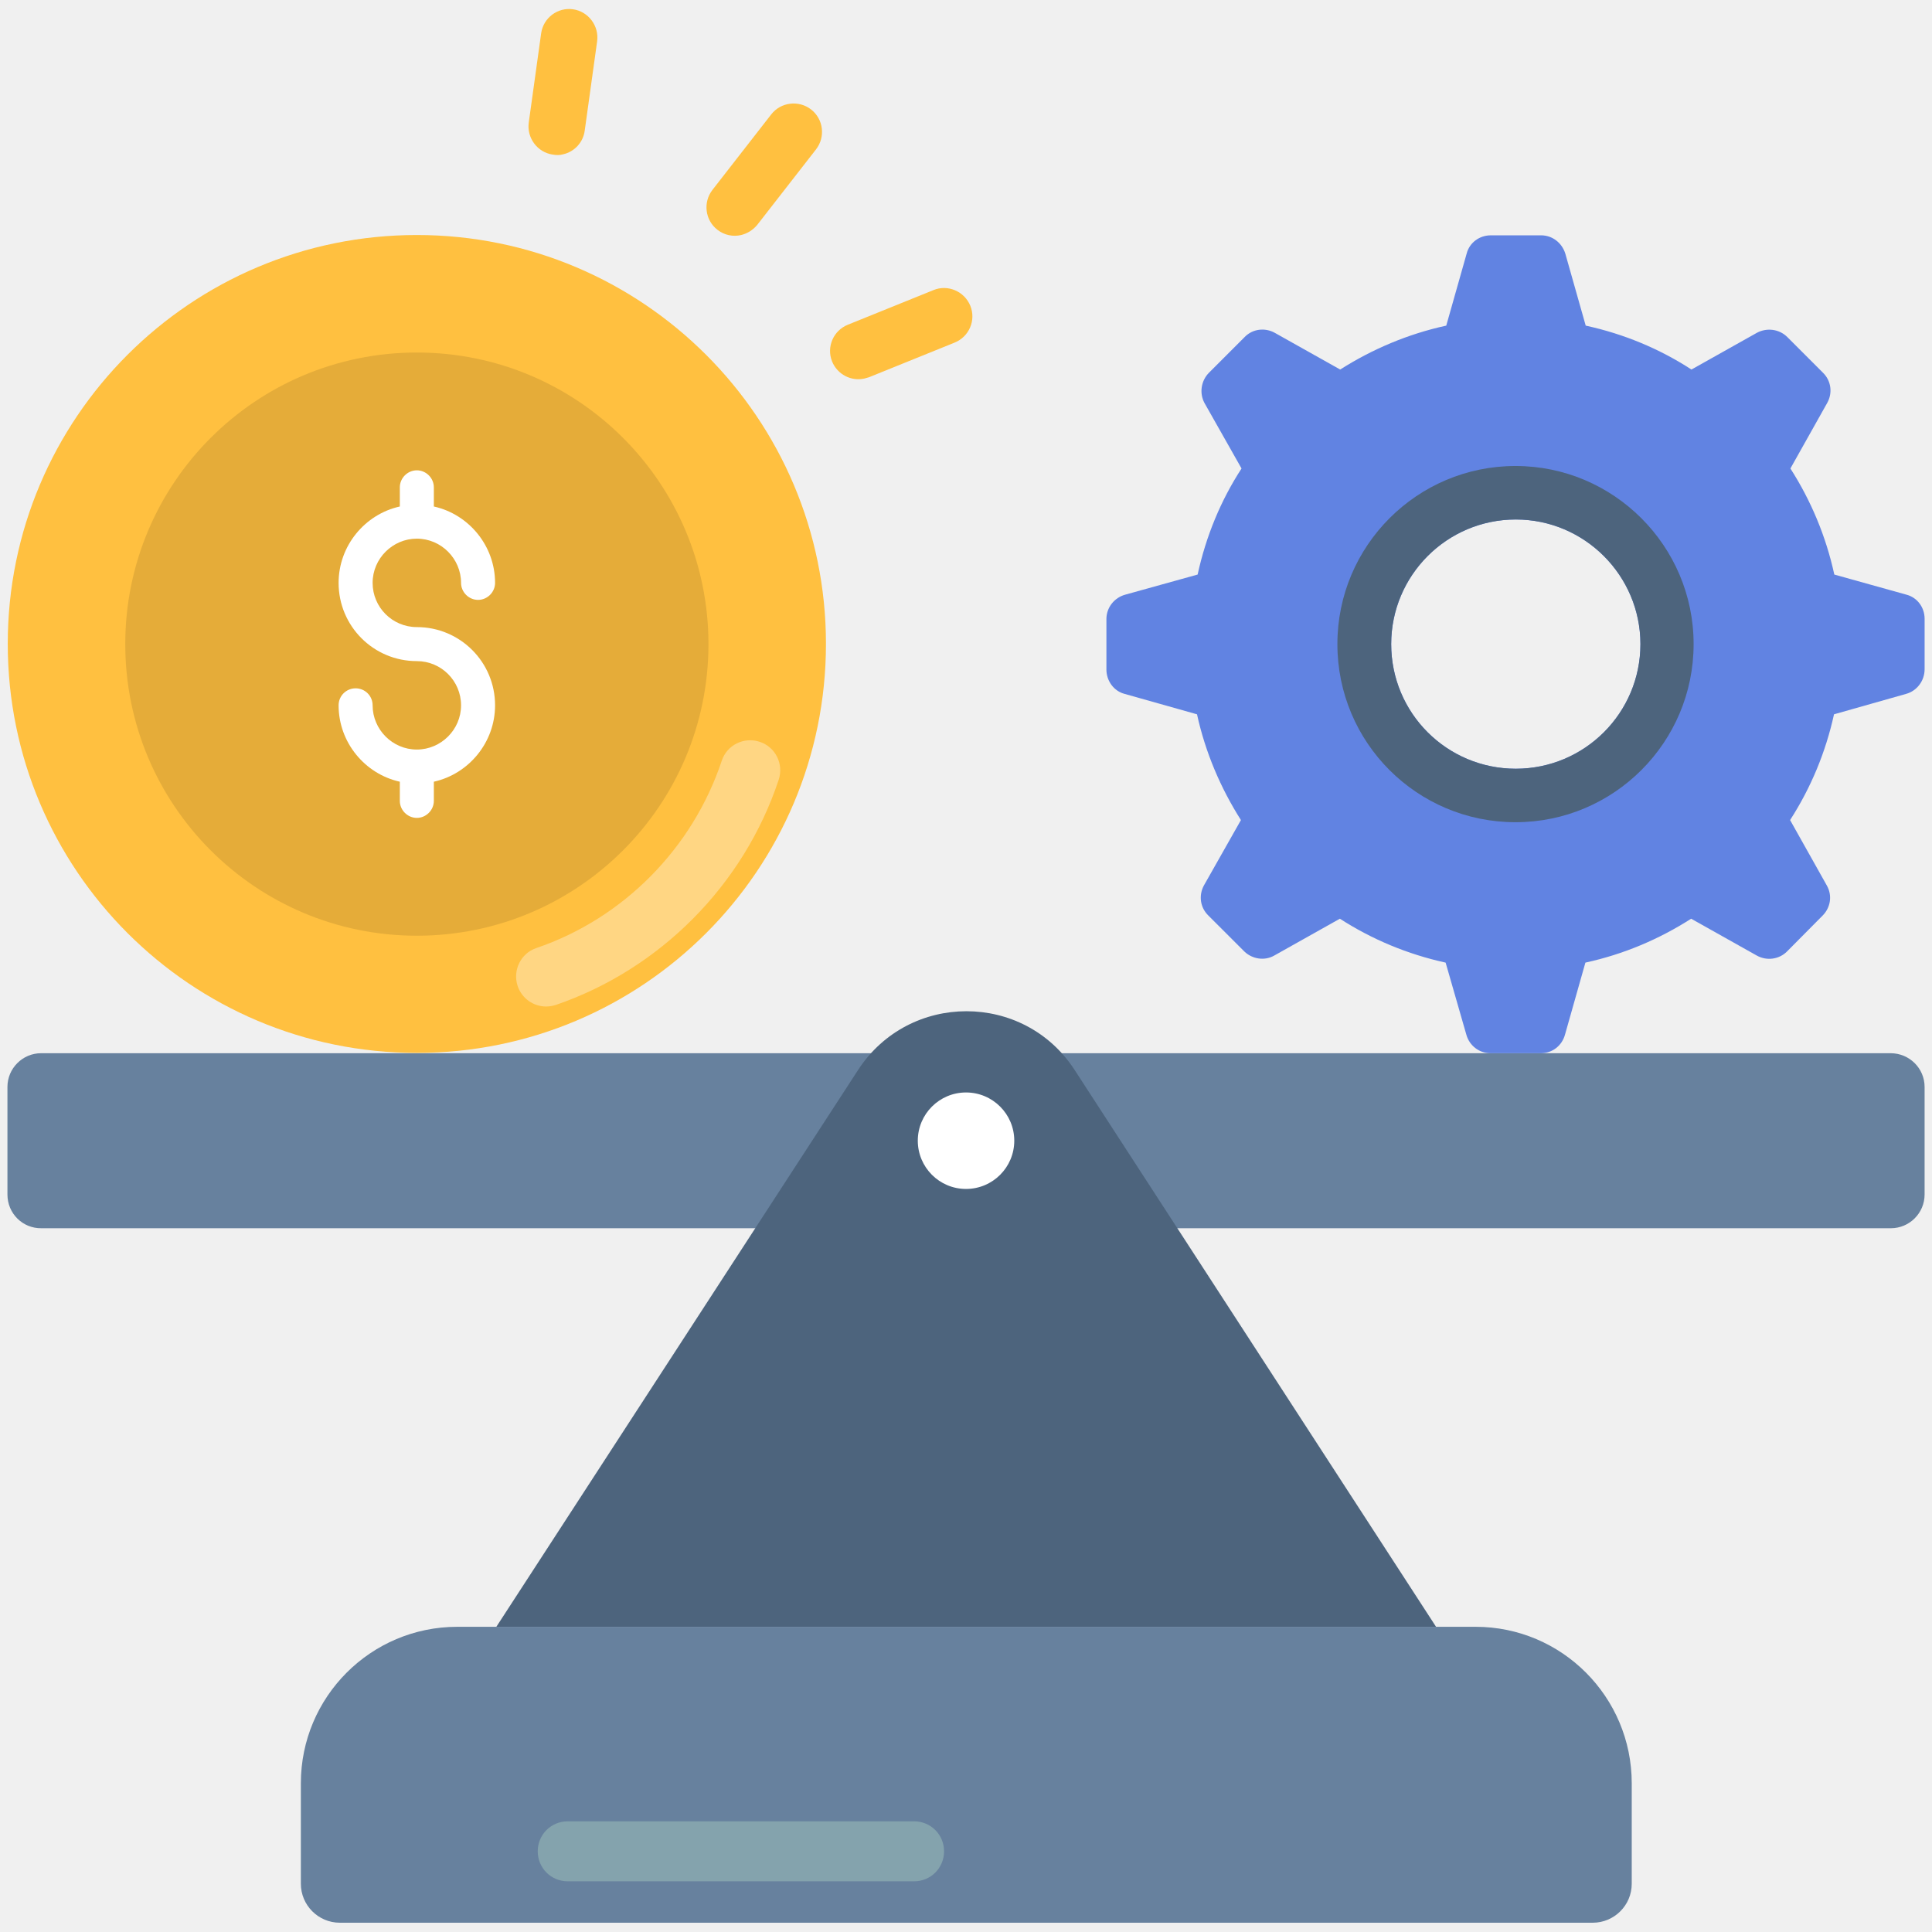
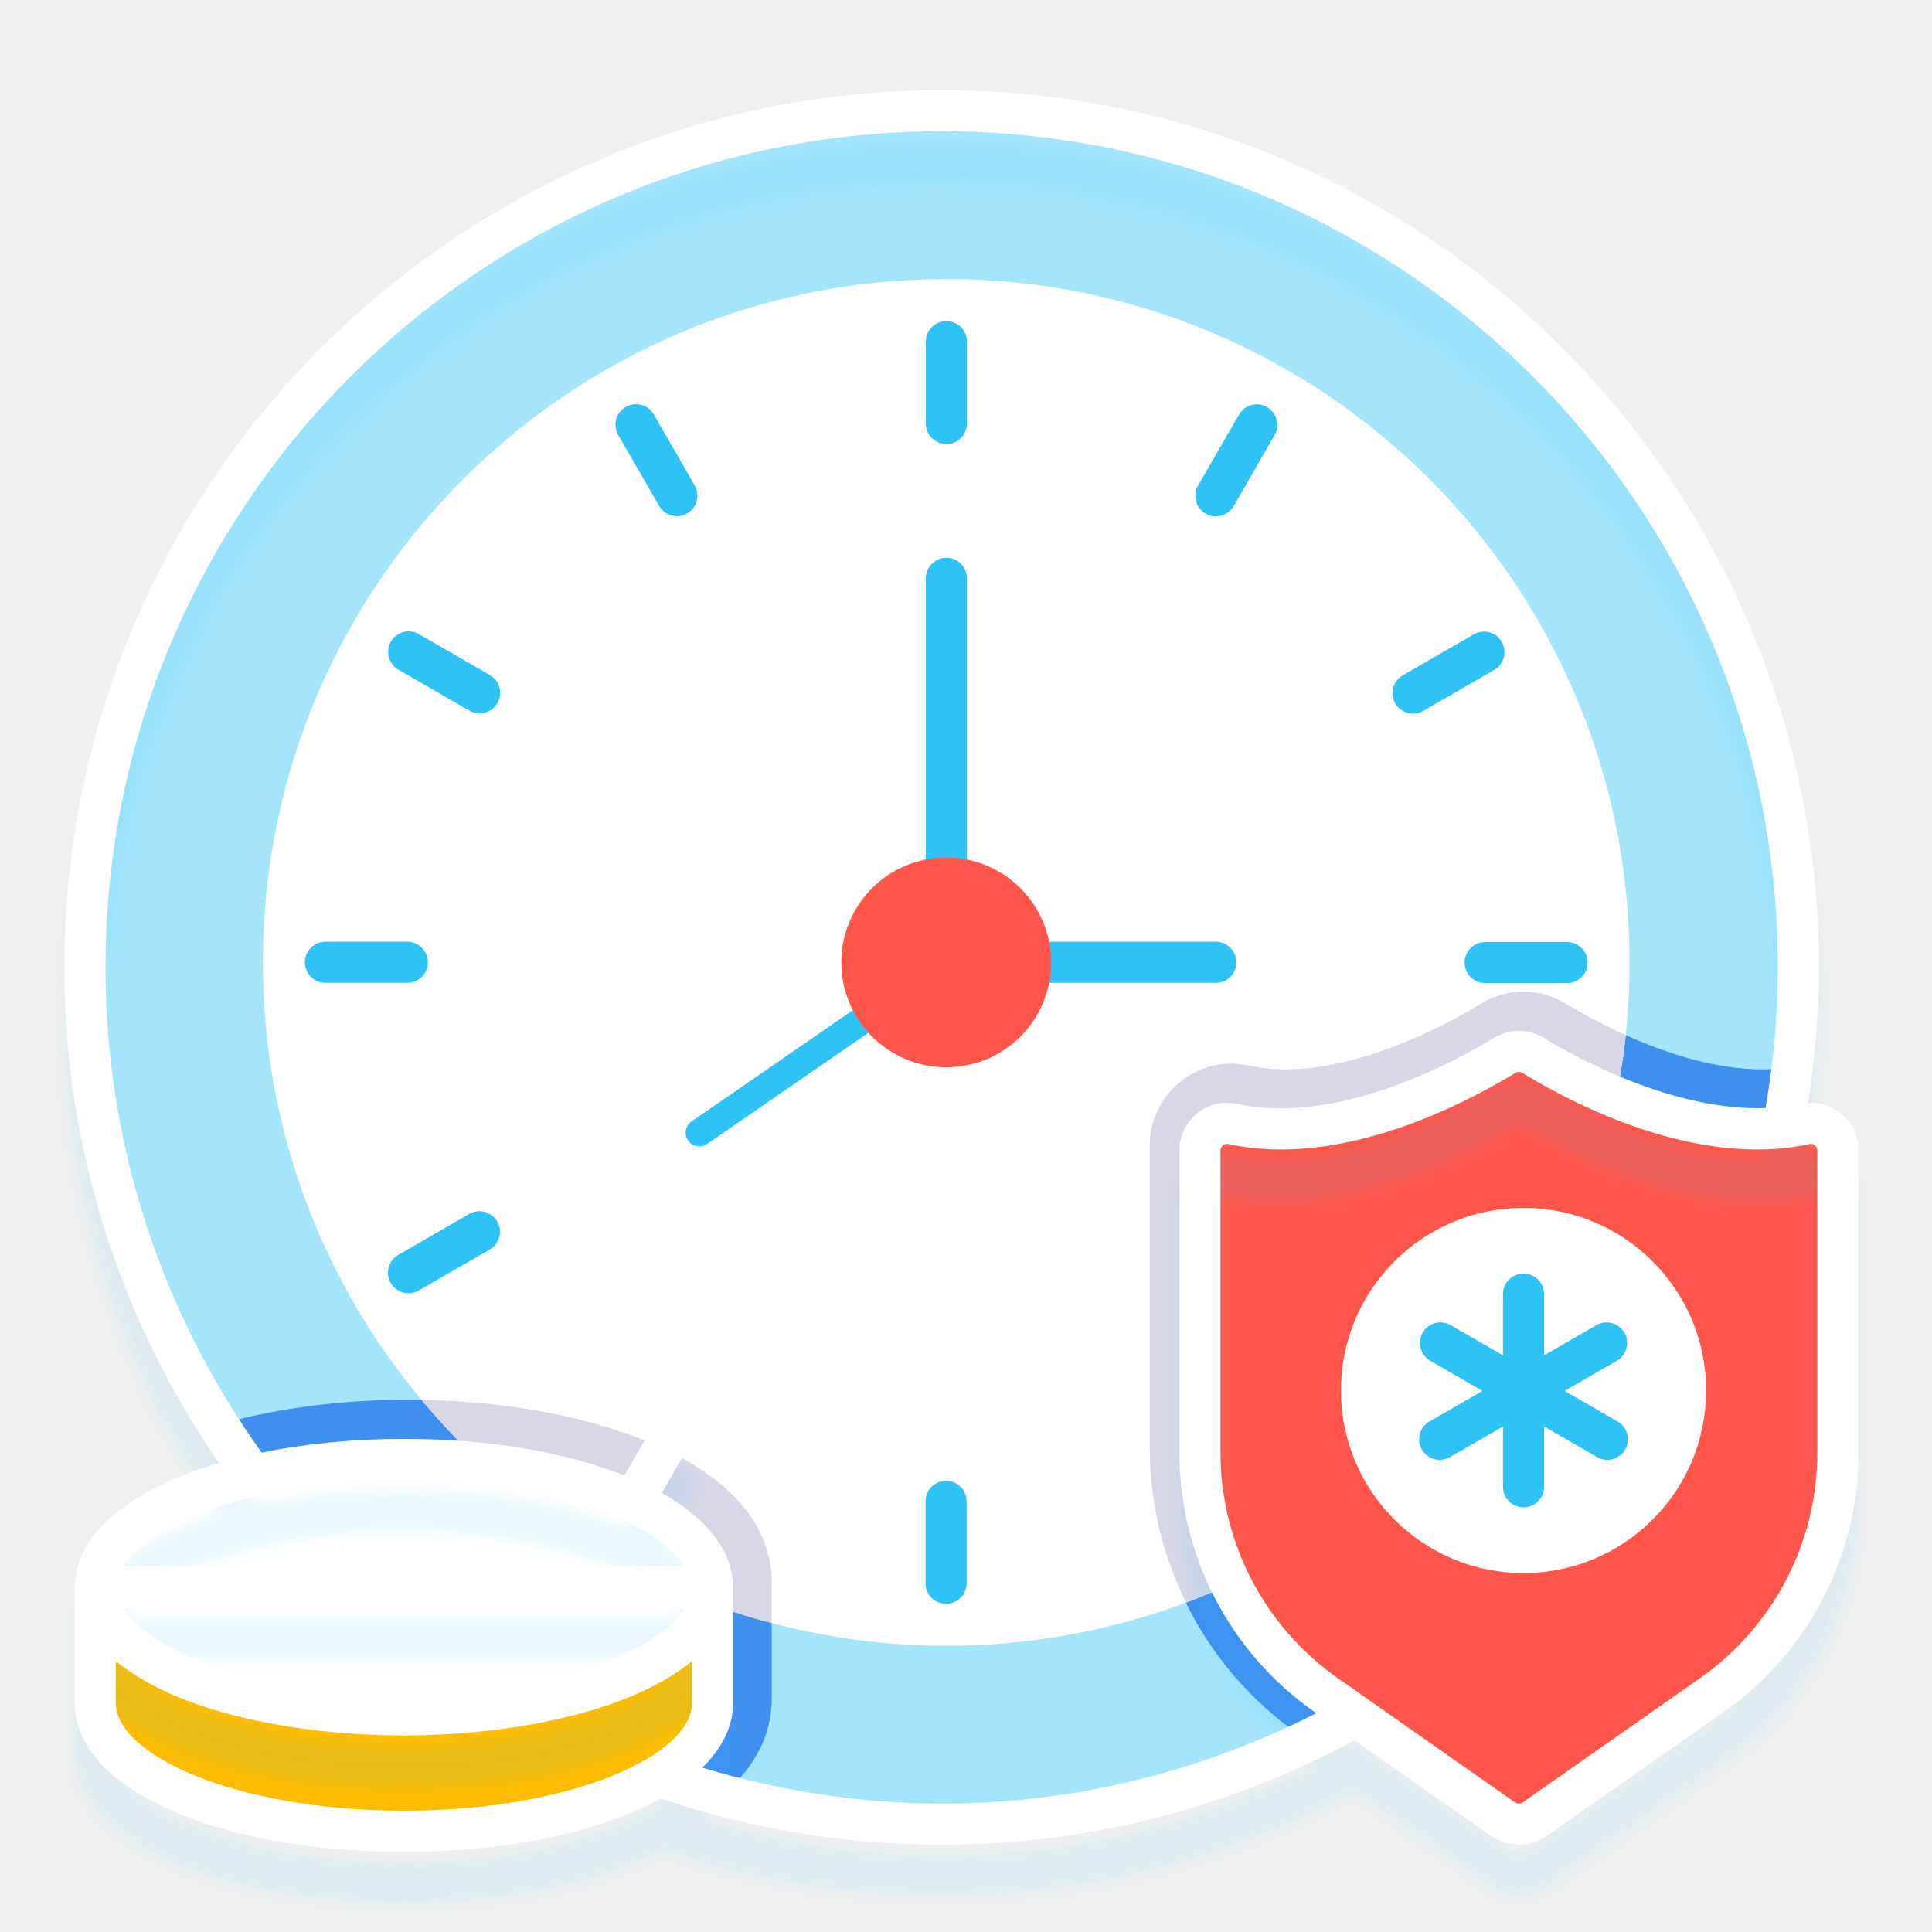
- <svg xmlns="http://www.w3.org/2000/svg" width="142" height="142" viewBox="0 0 142 142" fill="none">
-   <path d="M141.456 79.887V87.796C141.456 89.16 140.342 90.274 138.979 90.274H3.047C1.661 90.296 0.547 89.183 0.547 87.796V79.887C0.547 78.524 1.661 77.41 3.024 77.41H138.956C140.342 77.41 141.456 78.524 141.456 79.887Z" fill="#67819E" />
-   <path d="M105.549 119.569H36.48L63.071 78.637C66.821 72.887 75.253 72.887 78.981 78.637L105.549 119.569Z" fill="#4D647D" />
-   <path d="M119.931 131.068V138.455C119.931 140.046 118.636 141.318 117.068 141.318H24.977C23.386 141.318 22.113 140.023 22.113 138.455V131.068C22.113 124.727 27.25 119.568 33.613 119.568H108.454C114.795 119.568 119.931 124.727 119.931 131.068Z" fill="#67819E" />
-   <path d="M71.002 87.386C72.961 87.386 74.548 85.799 74.548 83.84C74.548 81.882 72.961 80.295 71.002 80.295C69.044 80.295 67.457 81.882 67.457 83.84C67.457 85.799 69.044 87.386 71.002 87.386Z" fill="white" />
-   <path d="M67.183 138.274H41.728C40.501 138.274 39.523 137.297 39.523 136.07C39.523 134.843 40.501 133.865 41.728 133.865H67.183C68.41 133.865 69.387 134.843 69.387 136.07C69.387 137.297 68.41 138.274 67.183 138.274Z" fill="#84A3AD" />
-   <path d="M81.32 45.501V49.206C81.32 50.047 81.866 50.797 82.661 51.001L87.979 52.501C88.593 55.297 89.707 57.91 91.207 60.274L88.479 65.092C88.093 65.82 88.207 66.706 88.82 67.297L91.457 69.933C92.048 70.501 92.957 70.638 93.661 70.229L98.479 67.524C100.843 69.047 103.457 70.138 106.252 70.751L107.775 76.047C108.002 76.865 108.729 77.41 109.548 77.41H113.252C114.093 77.41 114.798 76.865 115.025 76.047L116.525 70.751C119.343 70.138 121.957 69.024 124.298 67.524L129.116 70.229C129.843 70.638 130.752 70.524 131.343 69.933L133.957 67.297C134.548 66.706 134.684 65.82 134.275 65.092L131.57 60.274C133.093 57.91 134.184 55.297 134.798 52.501L140.093 51.001C140.911 50.774 141.457 50.024 141.457 49.183V45.479C141.457 44.638 140.911 43.91 140.116 43.706L134.82 42.229C134.207 39.41 133.093 36.774 131.593 34.433L134.298 29.615C134.707 28.888 134.593 27.979 133.979 27.388L131.366 24.774C130.775 24.183 129.866 24.07 129.138 24.456L124.32 27.16C121.979 25.638 119.366 24.547 116.548 23.933L115.048 18.638C114.798 17.842 114.093 17.297 113.275 17.297H109.57C108.729 17.297 108.002 17.842 107.798 18.638L106.298 23.933C103.479 24.547 100.866 25.66 98.502 27.16L93.684 24.456C92.979 24.07 92.07 24.16 91.479 24.774L88.866 27.388C88.275 27.979 88.138 28.888 88.525 29.615L91.252 34.433C89.729 36.774 88.638 39.41 88.025 42.229L82.707 43.706C81.888 43.933 81.32 44.66 81.32 45.501ZM102.252 47.342C102.252 42.297 106.343 38.183 111.411 38.183C116.457 38.183 120.57 42.297 120.57 47.342C120.57 52.41 116.457 56.501 111.411 56.501C106.343 56.501 102.252 52.41 102.252 47.342Z" fill="#6183E2" />
-   <path d="M30.639 17.273C14.025 17.273 0.57 30.728 0.57 47.319C0.57 63.932 14.025 77.387 30.639 77.387C47.252 77.387 60.707 63.932 60.707 47.319C60.707 30.751 47.252 17.273 30.639 17.273Z" fill="#FFC040" />
-   <path d="M40.14 73.978C39.231 73.978 38.367 73.41 38.049 72.478C37.663 71.319 38.276 70.069 39.413 69.683C45.822 67.501 50.913 62.342 53.049 55.91C53.436 54.751 54.686 54.137 55.845 54.524C57.004 54.91 57.617 56.16 57.231 57.319C54.663 65.046 48.526 71.228 40.845 73.865C40.617 73.933 40.367 73.978 40.14 73.978Z" fill="#FFD683" />
-   <path d="M9.207 47.342C9.207 59.183 18.798 68.774 30.639 68.774C42.48 68.774 52.071 59.183 52.071 47.342C52.071 35.501 42.48 25.91 30.639 25.91C18.798 25.91 9.207 35.501 9.207 47.342Z" fill="#E5AC39" />
-   <path d="M36.387 51.841C36.387 54.568 34.455 56.886 31.887 57.455V58.864C31.887 59.546 31.319 60.114 30.637 60.114C29.955 60.114 29.387 59.546 29.387 58.864V57.455C26.819 56.886 24.887 54.568 24.887 51.841C24.887 51.136 25.455 50.591 26.137 50.591C26.819 50.591 27.387 51.136 27.387 51.841C27.387 53.614 28.841 55.091 30.637 55.091C32.409 55.091 33.887 53.636 33.887 51.841C33.887 50.046 32.432 48.591 30.637 48.591C27.455 48.591 24.887 46.023 24.887 42.841C24.887 40.114 26.819 37.796 29.387 37.227V35.818C29.387 35.136 29.955 34.568 30.637 34.568C31.319 34.568 31.887 35.136 31.887 35.818V37.227C34.455 37.796 36.387 40.114 36.387 42.841C36.387 43.523 35.819 44.091 35.137 44.091C34.455 44.091 33.887 43.523 33.887 42.841C33.887 41.068 32.432 39.591 30.637 39.591C28.864 39.591 27.387 41.046 27.387 42.841C27.387 44.636 28.841 46.091 30.637 46.091C33.819 46.091 36.387 48.659 36.387 51.841Z" fill="white" />
-   <path d="M98.297 47.341C98.297 54.591 104.161 60.432 111.388 60.432C118.615 60.432 124.479 54.568 124.479 47.341C124.479 40.114 118.592 34.25 111.388 34.25C104.161 34.25 98.297 40.114 98.297 47.341ZM102.251 47.341C102.251 42.295 106.342 38.182 111.411 38.182C116.456 38.182 120.57 42.295 120.57 47.341C120.57 52.409 116.456 56.5 111.411 56.5C106.342 56.5 102.251 52.409 102.251 47.341Z" fill="#4D647D" />
-   <path d="M41.387 11.341C42.205 11.16 42.864 10.478 42.978 9.591L43.887 3.046C44.046 1.91 43.25 0.841 42.114 0.682C40.978 0.523 39.932 1.319 39.773 2.455L38.864 9.001C38.705 10.137 39.5 11.205 40.637 11.364C40.887 11.41 41.16 11.41 41.387 11.341Z" fill="#FFC040" />
-   <path d="M54.478 17.274C54.933 17.16 55.342 16.91 55.66 16.524L59.978 10.978C60.683 10.069 60.524 8.751 59.615 8.047C58.706 7.342 57.388 7.501 56.683 8.41L52.365 13.956C51.66 14.865 51.819 16.183 52.728 16.887C53.251 17.297 53.888 17.41 54.478 17.274Z" fill="#FFC040" />
-   <path d="M63.546 27.82C63.659 27.797 63.75 27.751 63.864 27.729L70.159 25.183C71.228 24.751 71.75 23.547 71.319 22.479C70.887 21.41 69.659 20.888 68.614 21.32L62.319 23.865C61.25 24.297 60.728 25.501 61.159 26.57C61.546 27.524 62.569 28.047 63.546 27.82Z" fill="#FFC040" />
+ <svg xmlns="http://www.w3.org/2000/svg" width="150" height="150" viewBox="0 0 150 150" fill="none">
+   <path d="M139.991 74.712C139.991 77.431 139.822 80.11 139.502 82.746C136.719 106.038 121.905 125.59 101.462 135.089C92.962 139.043 83.484 141.252 73.474 141.252C67.588 141.252 61.892 140.487 56.452 139.062C40.129 134.748 26.252 124.377 17.37 110.5C10.783 100.171 6.956 87.888 6.956 74.712C6.956 37.968 36.75 8.215 73.474 8.215C110.218 8.215 139.991 37.968 139.991 74.712Z" fill="#A5E5FC" />
+   <path d="M59.914 122.847V131.879C59.914 134.684 58.639 137.065 56.449 139.062C40.127 134.748 26.25 124.377 17.368 110.5C21.746 109.289 26.741 108.672 31.712 108.672C45.718 108.672 59.914 113.538 59.914 122.847Z" fill="#3F8FEF" />
+   <path d="M55.665 122.845V131.878C55.665 137.361 44.955 141.782 31.714 141.782C18.495 141.782 7.764 137.361 7.764 131.878V122.845C7.764 117.362 18.495 112.922 31.714 112.922C44.953 112.922 55.665 117.362 55.665 122.845Z" fill="#FEBC00" />
+   <path d="M139.502 82.746C136.719 106.039 121.905 125.59 101.462 135.09L100.867 134.687C93.598 129.608 89.263 121.277 89.263 112.395V88.952C89.263 85.446 92.111 82.577 95.595 82.577C96.062 82.577 96.508 82.641 96.956 82.725C97.828 82.915 98.784 83.023 99.782 83.023C106.179 83.023 113.002 79.133 114.956 77.944C115.954 77.327 117.103 76.988 118.271 76.988C119.439 76.988 120.609 77.329 121.607 77.944C123.54 79.133 130.406 83.023 136.781 83.023C137.739 83.023 138.652 82.915 139.502 82.746Z" fill="#3F8FEF" />
+   <path d="M126.517 74.712C126.517 76.626 126.409 78.516 126.219 80.365C124.072 100.639 110.535 117.514 92.089 124.42C86.308 126.589 80.019 127.778 73.472 127.778C68.797 127.778 64.249 127.161 59.914 126.014C49.119 123.188 39.662 117.025 32.734 108.694C25.041 99.492 20.409 87.655 20.409 74.712C20.409 45.407 44.19 21.668 73.474 21.668C102.78 21.668 126.517 45.407 126.517 74.712Z" fill="white" />
+   <path d="M59.914 122.845V126.012C49.119 123.186 39.662 117.023 32.734 108.691C46.399 108.904 59.914 113.77 59.914 122.845Z" fill="#D8D7E7" />
+   <path d="M94.397 73.12H75.071V44.899C75.071 44.018 74.357 43.305 73.476 43.305C72.596 43.305 71.882 44.018 71.882 44.899V74.522L53.694 87.066C53.211 87.398 53.089 88.06 53.423 88.545C53.758 89.031 54.424 89.147 54.902 88.815L73.136 76.24C73.249 76.266 73.356 76.309 73.476 76.309H94.395C95.276 76.309 95.989 75.595 95.989 74.715C95.989 73.834 95.276 73.12 94.397 73.12Z" fill="#2EC2F5" />
+   <path d="M81.611 74.721C81.611 79.219 77.962 82.864 73.468 82.864C68.97 82.864 65.319 79.219 65.319 74.721C65.319 70.223 68.968 66.578 73.468 66.578C77.962 66.578 81.611 70.223 81.611 74.721Z" fill="#FF564C" />
+   <path d="M126.221 80.365C124.074 100.639 110.537 117.514 92.092 124.42C90.242 120.743 89.265 116.62 89.265 112.393V88.952C89.265 85.446 92.113 82.577 95.597 82.577C96.064 82.577 96.51 82.641 96.958 82.725C97.83 82.915 98.786 83.023 99.784 83.023C106.181 83.023 113.004 79.133 114.958 77.944C115.957 77.327 117.105 76.988 118.273 76.988C119.441 76.988 120.611 77.329 121.609 77.944C122.415 78.433 124.095 79.41 126.221 80.365Z" fill="#D8D7E7" />
+   <path d="M140.529 86.878C141.829 86.593 143.049 87.626 143.049 88.959V112.399C143.049 119.893 139.397 126.917 133.267 131.214L119.497 140.859C118.766 141.371 117.791 141.371 117.06 140.859L103.307 131.214C97.174 126.917 93.525 119.893 93.525 112.399V88.959C93.525 87.626 94.744 86.595 96.045 86.878C104.462 88.721 113.985 83.514 117.174 81.557C117.857 81.137 118.699 81.137 119.385 81.557C122.574 83.514 132.109 88.721 140.529 86.878Z" fill="#FF564C" />
+   <path d="M118.286 122.131C126.114 122.131 132.461 115.785 132.461 107.956C132.461 100.128 126.114 93.781 118.286 93.781C110.457 93.781 104.111 100.128 104.111 107.956C104.111 115.785 110.457 122.131 118.286 122.131Z" fill="white" />
+   <path d="M55.674 122.844V131.867C55.674 137.351 44.944 141.789 31.716 141.789C18.489 141.789 7.759 137.351 7.759 131.867V122.844C7.759 128.327 18.489 132.765 31.716 132.765C44.944 132.765 55.674 128.327 55.674 122.844Z" fill="#FEBC00" />
+   <path d="M31.716 132.769C44.948 132.769 55.674 128.327 55.674 122.847C55.674 117.368 44.948 112.926 31.716 112.926C18.485 112.926 7.759 117.368 7.759 122.847C7.759 128.327 18.485 132.769 31.716 132.769Z" fill="white" />
+   <path d="M73.476 24.93C72.596 24.93 71.882 25.643 71.882 26.524V32.882C71.882 33.763 72.596 34.476 73.476 34.476C74.357 34.476 75.071 33.763 75.071 32.882V26.524C75.071 25.645 74.357 24.93 73.476 24.93Z" fill="#2EC2F5" />
+   <path d="M50.756 32.178C50.319 31.42 49.341 31.156 48.578 31.596C47.818 32.035 47.556 33.012 47.996 33.773L51.176 39.28C51.617 40.043 52.592 40.302 53.353 39.863C54.114 39.423 54.375 38.446 53.936 37.686L50.756 32.178Z" fill="#2EC2F5" />
+   <path d="M38.034 52.413L32.527 49.233C31.764 48.792 30.787 49.057 30.349 49.816C29.91 50.577 30.172 51.554 30.932 51.993L36.439 55.173C37.2 55.612 38.175 55.353 38.617 54.59C39.058 53.83 38.794 52.855 38.034 52.413Z" fill="#2EC2F5" />
+   <path d="M33.218 74.712C33.218 73.831 32.505 73.117 31.624 73.117H25.266C24.386 73.117 23.672 73.831 23.672 74.712C23.672 75.592 24.386 76.306 25.266 76.306H31.624C32.505 76.306 33.218 75.592 33.218 74.712Z" fill="#2EC2F5" />
+   <path d="M36.426 94.253L30.919 97.433C30.159 97.872 29.897 98.849 30.337 99.61C30.778 100.373 31.753 100.632 32.514 100.193L38.021 97.013C38.782 96.573 39.043 95.596 38.604 94.836C38.164 94.077 37.191 93.811 36.426 94.253Z" fill="#2EC2F5" />
+   <path d="M73.453 114.973C72.572 114.973 71.859 115.686 71.859 116.567V122.925C71.859 123.806 72.572 124.519 73.453 124.519C74.334 124.519 75.047 123.806 75.047 122.925V116.567C75.047 115.686 74.334 114.973 73.453 114.973Z" fill="#2EC2F5" />
+   <path d="M113.713 74.735C113.713 75.616 114.426 76.329 115.307 76.329H121.665C122.546 76.329 123.259 75.616 123.259 74.735C123.259 73.854 122.546 73.141 121.665 73.141H115.307C114.429 73.143 113.713 73.856 113.713 74.735Z" fill="#2EC2F5" />
+   <path d="M110.503 55.194L116.01 52.014C116.771 51.574 117.032 50.597 116.593 49.837C116.156 49.078 115.179 48.81 114.416 49.254L108.909 52.434C108.148 52.873 107.886 53.85 108.326 54.611C108.767 55.374 109.744 55.633 110.503 55.194Z" fill="#2EC2F5" />
+   <path d="M93.6 39.876C94.361 40.316 95.336 40.056 95.777 39.294L98.957 33.786C99.396 33.026 99.135 32.048 98.374 31.609C97.609 31.166 96.636 31.433 96.197 32.192L93.017 37.699C92.576 38.46 92.837 39.435 93.6 39.876Z" fill="#2EC2F5" />
+   <g filter="url(#filter0_d_2785_303639)">
+     <path d="M142.888 86.429C142.166 85.849 141.27 85.587 140.364 85.649C140.906 82.206 141.217 78.687 141.217 75.094C141.217 37.549 110.67 7 73.123 7C35.561 7 5 37.549 5 75.094C5 89.382 9.468 102.625 17.015 113.59C10.162 115.611 5.808 119.099 5.808 123.231V132.254C5.808 138.818 16.792 143.77 31.357 143.77C39.594 143.77 46.683 142.184 51.292 139.621C58.149 141.951 65.49 143.219 73.126 143.219C84.721 143.219 95.613 140.245 105.176 135.104L115.788 142.544C116.424 142.992 117.174 143.215 117.924 143.215C118.672 143.215 119.415 142.992 120.056 142.546L133.826 132.899C140.377 128.307 144.288 120.786 144.288 112.778V89.341C144.285 88.204 143.778 87.141 142.888 86.429ZM31.359 114.904C42.774 114.904 51.181 118.195 53.229 121.636H9.489C11.54 118.195 19.944 114.904 31.359 114.904ZM53.229 124.823C51.181 128.264 42.772 131.558 31.359 131.558C19.946 131.558 11.54 128.264 9.491 124.823H53.229ZM8.996 132.252V128.971C14.383 133.388 24.316 134.744 31.359 134.744C38.315 134.744 48.341 133.375 53.724 128.971V132.252C53.724 136.191 44.538 140.581 31.359 140.581C18.18 140.581 8.996 136.193 8.996 132.252ZM73.126 140.031C66.654 140.031 60.431 139.015 54.532 137.241C56.049 135.745 56.91 134.065 56.91 132.252V123.229C56.91 120.4 54.862 117.876 51.376 115.913L53.557 112.135C53.996 111.374 53.735 110.397 52.974 109.958C52.211 109.514 51.234 109.782 50.797 110.541L48.48 114.554C44.013 112.776 38.077 111.715 31.359 111.715C27.35 111.715 23.628 112.101 20.317 112.782C12.703 102.145 8.188 89.144 8.188 75.094C8.188 39.304 37.321 10.189 73.126 10.189C108.915 10.189 138.03 39.304 138.03 75.094C138.03 78.824 137.685 82.471 137.077 86.029C129.845 86.279 122.231 82.034 119.859 80.581C118.663 79.846 117.18 79.846 115.98 80.581C113.308 82.221 103.965 87.443 96.026 85.703C94.942 85.465 93.83 85.731 92.964 86.429C92.079 87.141 91.571 88.201 91.571 89.339V112.778C91.571 120.784 95.484 128.307 102.033 132.899L102.198 133.015C93.442 137.455 83.596 140.031 73.126 140.031ZM141.097 112.78C141.097 119.746 137.694 126.293 131.992 130.289L118.224 139.936C118.038 140.061 117.795 140.061 117.615 139.934L103.863 130.289C98.163 126.295 94.758 119.749 94.758 112.78V89.341C94.758 89.106 94.901 88.964 94.961 88.913C95.025 88.864 95.124 88.808 95.248 88.808C95.281 88.808 95.311 88.812 95.345 88.819C104.193 90.76 113.891 85.604 117.648 83.301C117.819 83.194 118.016 83.194 118.194 83.301C121.955 85.604 131.668 90.758 140.514 88.819C140.677 88.786 140.812 88.851 140.893 88.915C140.955 88.964 141.099 89.106 141.099 89.344L141.097 112.78Z" fill="white" />
+   </g>
+   <path d="M125.593 110.369L121.472 107.99L125.533 105.646C126.294 105.207 126.555 104.23 126.116 103.469C125.679 102.71 124.701 102.442 123.939 102.886L119.88 105.23V100.473C119.88 99.593 119.166 98.879 118.286 98.879C117.405 98.879 116.691 99.593 116.691 100.473V105.23L112.633 102.886C111.868 102.442 110.893 102.71 110.456 103.469C110.016 104.23 110.278 105.207 111.039 105.646L115.097 107.99L110.976 110.369C110.216 110.808 109.954 111.785 110.394 112.546C110.835 113.309 111.81 113.568 112.571 113.129L116.691 110.75V115.437C116.691 116.317 117.405 117.031 118.286 117.031C119.166 117.031 119.88 116.317 119.88 115.437V110.75L123.999 113.129C124.759 113.568 125.734 113.309 126.176 112.546C126.617 111.783 126.356 110.808 125.593 110.369Z" fill="#2EC2F5" />
+   <defs>
+     <filter id="filter0_d_2785_303639" x="4" y="7" width="141.288" height="141.77" filterUnits="userSpaceOnUse" color-interpolation-filters="sRGB">
+       <feFlood flood-opacity="0" result="BackgroundImageFix" />
+       <feColorMatrix in="SourceAlpha" type="matrix" values="0 0 0 0 0 0 0 0 0 0 0 0 0 0 0 0 0 0 127 0" result="hardAlpha" />
+       <feOffset dy="4" />
+       <feGaussianBlur stdDeviation="0.5" />
+       <feComposite in2="hardAlpha" operator="out" />
+       <feColorMatrix type="matrix" values="0 0 0 0 0.18 0 0 0 0 0.761 0 0 0 0 0.961 0 0 0 0.1 0" />
+       <feBlend mode="normal" in2="BackgroundImageFix" result="effect1_dropShadow_2785_303639" />
+       <feBlend mode="normal" in="SourceGraphic" in2="effect1_dropShadow_2785_303639" result="shape" />
+     </filter>
+   </defs>
</svg>
